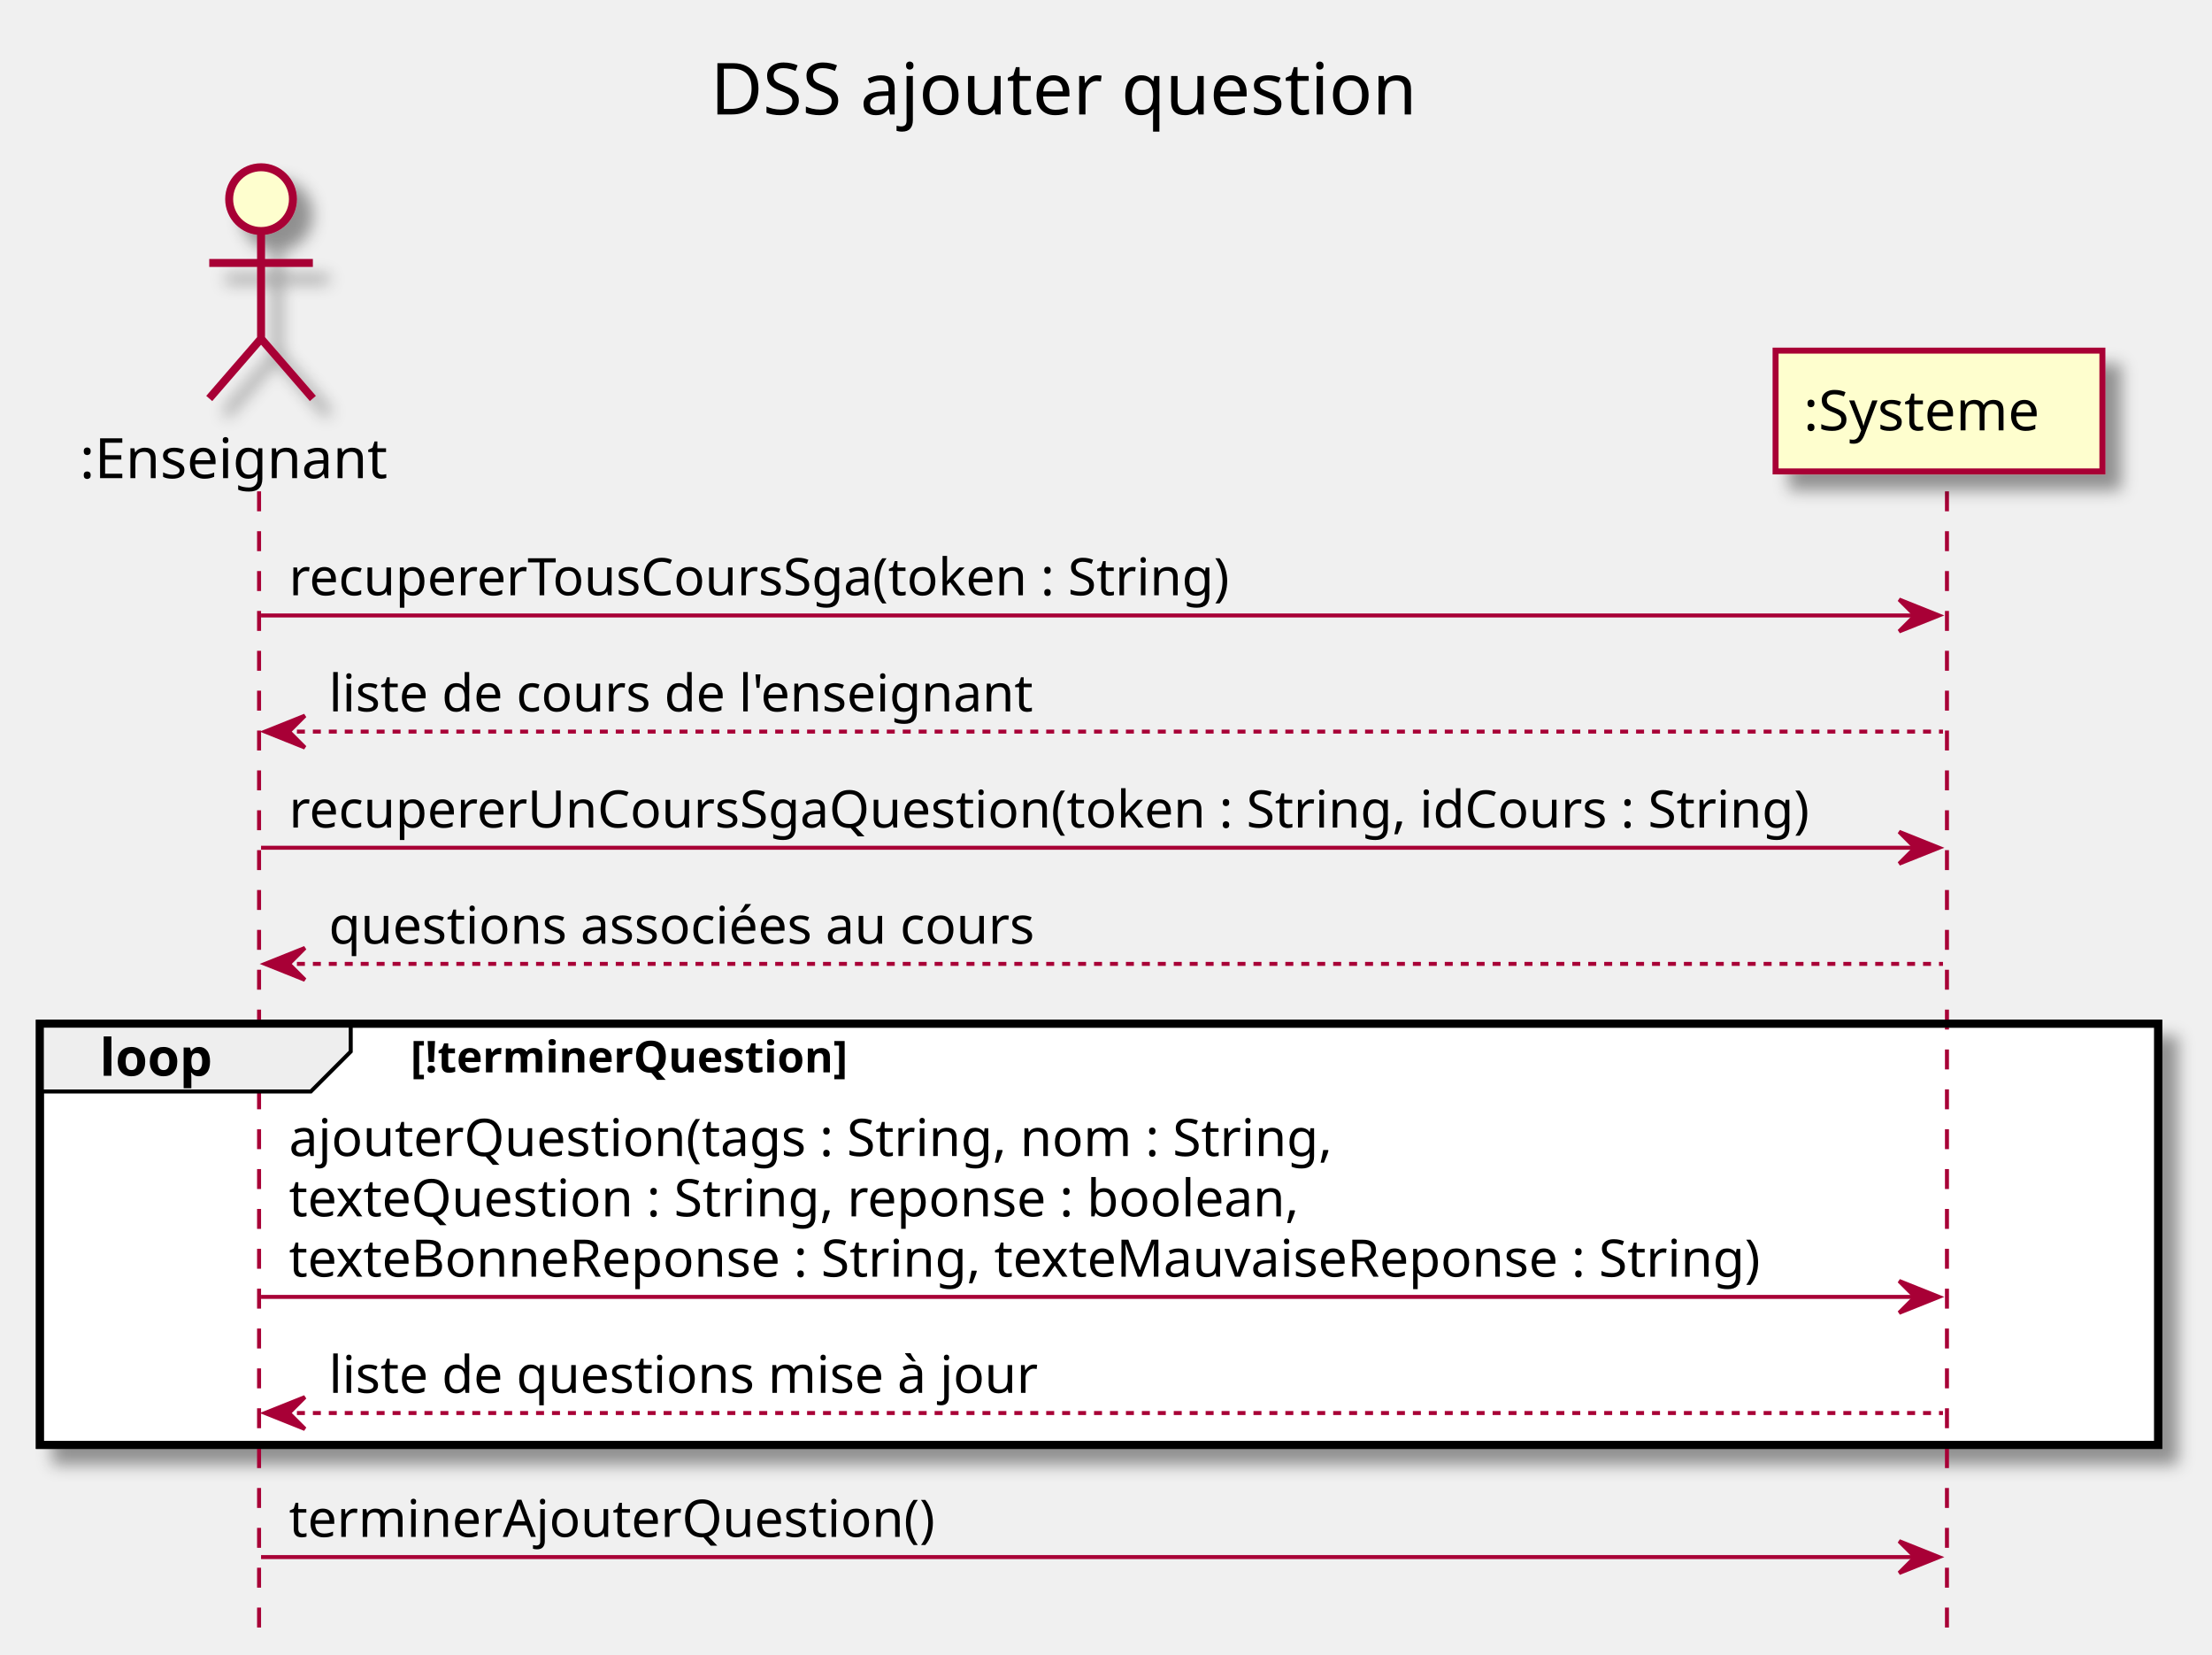
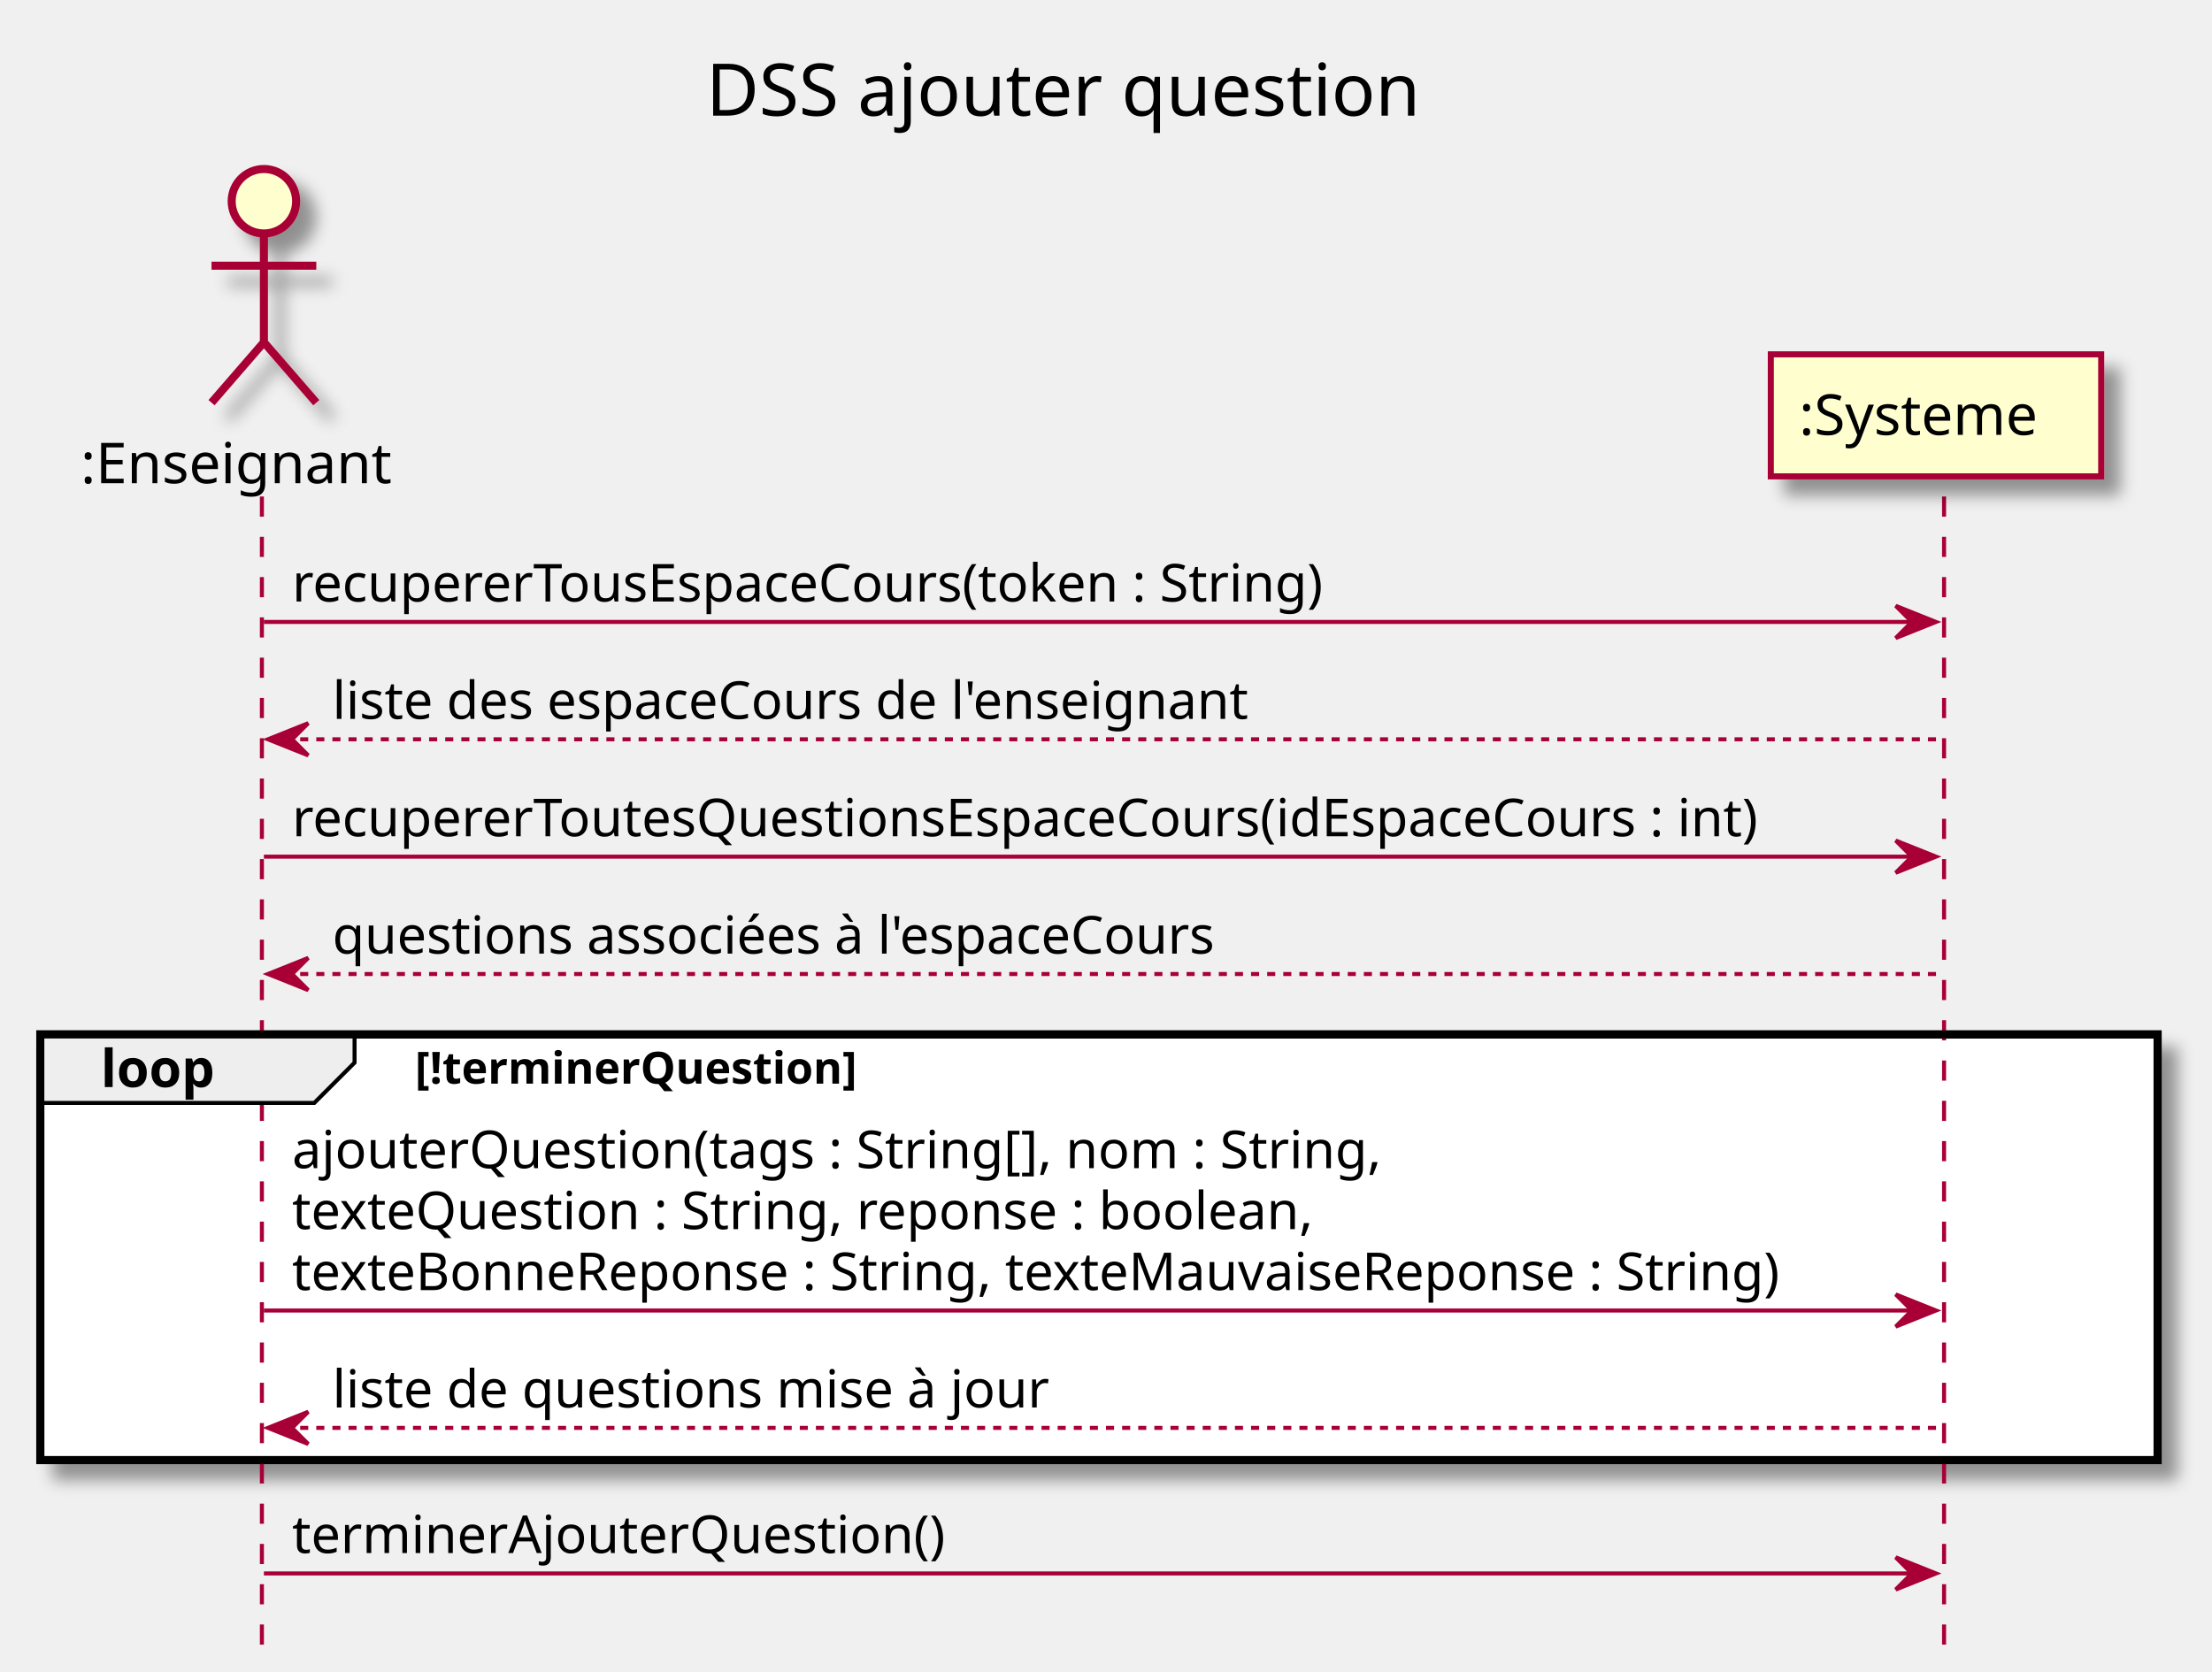
- <svg xmlns="http://www.w3.org/2000/svg" contentScriptType="application/ecmascript" contentStyleType="text/css" height="415px" preserveAspectRatio="none" style="width:555px;height:415px;background:#FFFFFF;" version="1.1" viewBox="0 0 555 415" width="555px" zoomAndPan="magnify">
+ <svg xmlns="http://www.w3.org/2000/svg" contentScriptType="application/ecmascript" contentStyleType="text/css" height="415px" preserveAspectRatio="none" style="width:549px;height:415px;background:#FFFFFF;" version="1.1" viewBox="0 0 549 415" width="549px" zoomAndPan="magnify">
  <defs>
-     <filter height="300%" id="f13wecjdqct7wy" width="300%" x="-1" y="-1">
+     <filter height="300%" id="fcmtrar7zv0k5" width="300%" x="-1" y="-1">
      <feGaussianBlur result="blurOut" stdDeviation="2.0" />
      <feColorMatrix in="blurOut" result="blurOut2" type="matrix" values="0 0 0 0 0 0 0 0 0 0 0 0 0 0 0 0 0 0 .4 0" />
      <feOffset dx="4.0" dy="4.0" in="blurOut2" result="blurOut3" />
      <feBlend in="SourceGraphic" in2="blurOut3" mode="normal" />
    </filter>
  </defs>
  <g>
-     <text fill="#000000" font-family="sans-serif" font-size="18" lengthAdjust="spacing" textLength="195" x="178.25" y="28.708">DSS ajouter question</text>
-     <rect fill="#FFFFFF" filter="url(#f13wecjdqct7wy)" height="105.664" style="stroke:#000000;stroke-width:2.0;" width="531.5" x="10" y="256.781" />
+     <text fill="#000000" font-family="sans-serif" font-size="18" lengthAdjust="spacing" textLength="195" x="175.25" y="28.708">DSS ajouter question</text>
+     <rect fill="#FFFFFF" filter="url(#fcmtrar7zv0k5)" height="105.664" style="stroke:#000000;stroke-width:2.0;" width="525.5" x="10" y="256.781" />
    <line style="stroke:#A80036;stroke-width:1.0;stroke-dasharray:5.0,5.0;" x1="65" x2="65" y1="123.25" y2="408.578" />
-     <line style="stroke:#A80036;stroke-width:1.0;stroke-dasharray:5.0,5.0;" x1="488.5" x2="488.5" y1="123.25" y2="408.578" />
+     <line style="stroke:#A80036;stroke-width:1.0;stroke-dasharray:5.0,5.0;" x1="482.5" x2="482.5" y1="123.25" y2="408.578" />
    <text fill="#000000" font-family="sans-serif" font-size="14" lengthAdjust="spacing" textLength="85" x="20" y="119.948">:Enseignant</text>
-     <ellipse cx="65.5" cy="49.953" fill="#FEFECE" filter="url(#f13wecjdqct7wy)" rx="8" ry="8" style="stroke:#A80036;stroke-width:2.0;" />
-     <path d="M65.5,57.953 L65.5,84.953 M52.5,65.953 L78.5,65.953 M65.5,84.953 L52.5,99.953 M65.5,84.953 L78.5,99.953 " fill="none" filter="url(#f13wecjdqct7wy)" style="stroke:#A80036;stroke-width:2.0;" />
-     <rect fill="#FEFECE" filter="url(#f13wecjdqct7wy)" height="30.297" style="stroke:#A80036;stroke-width:1.5;" width="82" x="445.5" y="87.953" />
-     <text fill="#000000" font-family="sans-serif" font-size="14" lengthAdjust="spacing" textLength="68" x="452.5" y="107.948">:Systeme</text>
-     <polygon fill="#A80036" points="476.5,150.383,486.5,154.383,476.5,158.383,480.5,154.383" style="stroke:#A80036;stroke-width:1.0;" />
-     <line style="stroke:#A80036;stroke-width:1.0;" x1="65.5" x2="482.5" y1="154.383" y2="154.383" />
-     <text fill="#000000" font-family="sans-serif" font-size="13" lengthAdjust="spacing" textLength="250" x="72.5" y="149.317">recupererTousCoursSga(token : String)</text>
+     <ellipse cx="65.5" cy="49.953" fill="#FEFECE" filter="url(#fcmtrar7zv0k5)" rx="8" ry="8" style="stroke:#A80036;stroke-width:2.0;" />
+     <path d="M65.5,57.953 L65.5,84.953 M52.5,65.953 L78.5,65.953 M65.5,84.953 L52.5,99.953 M65.5,84.953 L78.5,99.953 " fill="none" filter="url(#fcmtrar7zv0k5)" style="stroke:#A80036;stroke-width:2.0;" />
+     <rect fill="#FEFECE" filter="url(#fcmtrar7zv0k5)" height="30.297" style="stroke:#A80036;stroke-width:1.5;" width="82" x="439.5" y="87.953" />
+     <text fill="#000000" font-family="sans-serif" font-size="14" lengthAdjust="spacing" textLength="68" x="446.5" y="107.948">:Systeme</text>
+     <polygon fill="#A80036" points="470.5,150.383,480.5,154.383,470.5,158.383,474.5,154.383" style="stroke:#A80036;stroke-width:1.0;" />
+     <line style="stroke:#A80036;stroke-width:1.0;" x1="65.5" x2="476.5" y1="154.383" y2="154.383" />
+     <text fill="#000000" font-family="sans-serif" font-size="13" lengthAdjust="spacing" textLength="272" x="72.5" y="149.317">recupererTousEspaceCours(token : String)</text>
    <polygon fill="#A80036" points="76.5,179.516,66.5,183.516,76.5,187.516,72.5,183.516" style="stroke:#A80036;stroke-width:1.0;" />
-     <line style="stroke:#A80036;stroke-width:1.0;stroke-dasharray:2.0,2.0;" x1="70.5" x2="487.5" y1="183.516" y2="183.516" />
-     <text fill="#000000" font-family="sans-serif" font-size="13" lengthAdjust="spacing" textLength="186" x="82.5" y="178.45">liste de cours de l'enseignant</text>
-     <polygon fill="#A80036" points="476.5,208.648,486.5,212.648,476.5,216.648,480.5,212.648" style="stroke:#A80036;stroke-width:1.0;" />
-     <line style="stroke:#A80036;stroke-width:1.0;" x1="65.5" x2="482.5" y1="212.648" y2="212.648" />
-     <text fill="#000000" font-family="sans-serif" font-size="13" lengthAdjust="spacing" textLength="399" x="72.5" y="207.583">recupererUnCoursSgaQuestion(token : String, idCours : String)</text>
+     <line style="stroke:#A80036;stroke-width:1.0;stroke-dasharray:2.0,2.0;" x1="70.5" x2="481.5" y1="183.516" y2="183.516" />
+     <text fill="#000000" font-family="sans-serif" font-size="13" lengthAdjust="spacing" textLength="241" x="82.5" y="178.45">liste des espaceCours de l'enseignant</text>
+     <polygon fill="#A80036" points="470.5,208.648,480.5,212.648,470.5,216.648,474.5,212.648" style="stroke:#A80036;stroke-width:1.0;" />
+     <line style="stroke:#A80036;stroke-width:1.0;" x1="65.5" x2="476.5" y1="212.648" y2="212.648" />
+     <text fill="#000000" font-family="sans-serif" font-size="13" lengthAdjust="spacing" textLength="386" x="72.5" y="207.583">recupererToutesQuestionsEspaceCours(idEspaceCours : int)</text>
    <polygon fill="#A80036" points="76.5,237.781,66.5,241.781,76.5,245.781,72.5,241.781" style="stroke:#A80036;stroke-width:1.0;" />
-     <line style="stroke:#A80036;stroke-width:1.0;stroke-dasharray:2.0,2.0;" x1="70.5" x2="487.5" y1="241.781" y2="241.781" />
-     <text fill="#000000" font-family="sans-serif" font-size="13" lengthAdjust="spacing" textLength="188" x="82.5" y="236.715">questions associées au cours</text>
+     <line style="stroke:#A80036;stroke-width:1.0;stroke-dasharray:2.0,2.0;" x1="70.5" x2="481.5" y1="241.781" y2="241.781" />
+     <text fill="#000000" font-family="sans-serif" font-size="13" lengthAdjust="spacing" textLength="234" x="82.5" y="236.715">questions associées à l'espaceCours</text>
    <path d="M10,256.781 L88,256.781 L88,263.781 L78,273.781 L10,273.781 L10,256.781 " fill="#EEEEEE" style="stroke:#000000;stroke-width:1.0;" />
-     <rect fill="none" height="105.664" style="stroke:#000000;stroke-width:2.0;" width="531.5" x="10" y="256.781" />
+     <rect fill="none" height="105.664" style="stroke:#000000;stroke-width:2.0;" width="525.5" x="10" y="256.781" />
    <text fill="#000000" font-family="sans-serif" font-size="13" font-weight="bold" lengthAdjust="spacing" textLength="33" x="25" y="269.848">loop</text>
    <text fill="#000000" font-family="sans-serif" font-size="11" font-weight="bold" lengthAdjust="spacing" textLength="136" x="103" y="268.992">[!terminerQuestion]</text>
-     <polygon fill="#A80036" points="476.5,321.312,486.5,325.312,476.5,329.312,480.5,325.312" style="stroke:#A80036;stroke-width:1.0;" />
-     <line style="stroke:#A80036;stroke-width:1.0;" x1="65.5" x2="482.5" y1="325.312" y2="325.312" />
-     <text fill="#000000" font-family="sans-serif" font-size="13" lengthAdjust="spacing" textLength="276" x="72.5" y="289.981">ajouterQuestion(tags : String, nom : String,</text>
+     <polygon fill="#A80036" points="470.5,321.312,480.5,325.312,470.5,329.312,474.5,325.312" style="stroke:#A80036;stroke-width:1.0;" />
+     <line style="stroke:#A80036;stroke-width:1.0;" x1="65.5" x2="476.5" y1="325.312" y2="325.312" />
+     <text fill="#000000" font-family="sans-serif" font-size="13" lengthAdjust="spacing" textLength="286" x="72.5" y="289.981">ajouterQuestion(tags : String[], nom : String,</text>
    <text fill="#000000" font-family="sans-serif" font-size="13" lengthAdjust="spacing" textLength="269" x="72.5" y="305.114">texteQuestion : String, reponse : boolean,</text>
    <text fill="#000000" font-family="sans-serif" font-size="13" lengthAdjust="spacing" textLength="393" x="72.5" y="320.247">texteBonneReponse : String, texteMauvaiseReponse : String)</text>
    <polygon fill="#A80036" points="76.5,350.445,66.5,354.445,76.5,358.445,72.5,354.445" style="stroke:#A80036;stroke-width:1.0;" />
-     <line style="stroke:#A80036;stroke-width:1.0;stroke-dasharray:2.0,2.0;" x1="70.5" x2="487.5" y1="354.445" y2="354.445" />
+     <line style="stroke:#A80036;stroke-width:1.0;stroke-dasharray:2.0,2.0;" x1="70.5" x2="481.5" y1="354.445" y2="354.445" />
    <text fill="#000000" font-family="sans-serif" font-size="13" lengthAdjust="spacing" textLength="187" x="82.5" y="349.379">liste de questions mise à jour</text>
-     <polygon fill="#A80036" points="476.5,386.578,486.5,390.578,476.5,394.578,480.5,390.578" style="stroke:#A80036;stroke-width:1.0;" />
-     <line style="stroke:#A80036;stroke-width:1.0;" x1="65.5" x2="482.5" y1="390.578" y2="390.578" />
+     <polygon fill="#A80036" points="470.5,386.578,480.5,390.578,470.5,394.578,474.5,390.578" style="stroke:#A80036;stroke-width:1.0;" />
+     <line style="stroke:#A80036;stroke-width:1.0;" x1="65.5" x2="476.5" y1="390.578" y2="390.578" />
    <text fill="#000000" font-family="sans-serif" font-size="13" lengthAdjust="spacing" textLength="168" x="72.5" y="385.512">terminerAjouterQuestion()</text>
  </g>
</svg>
